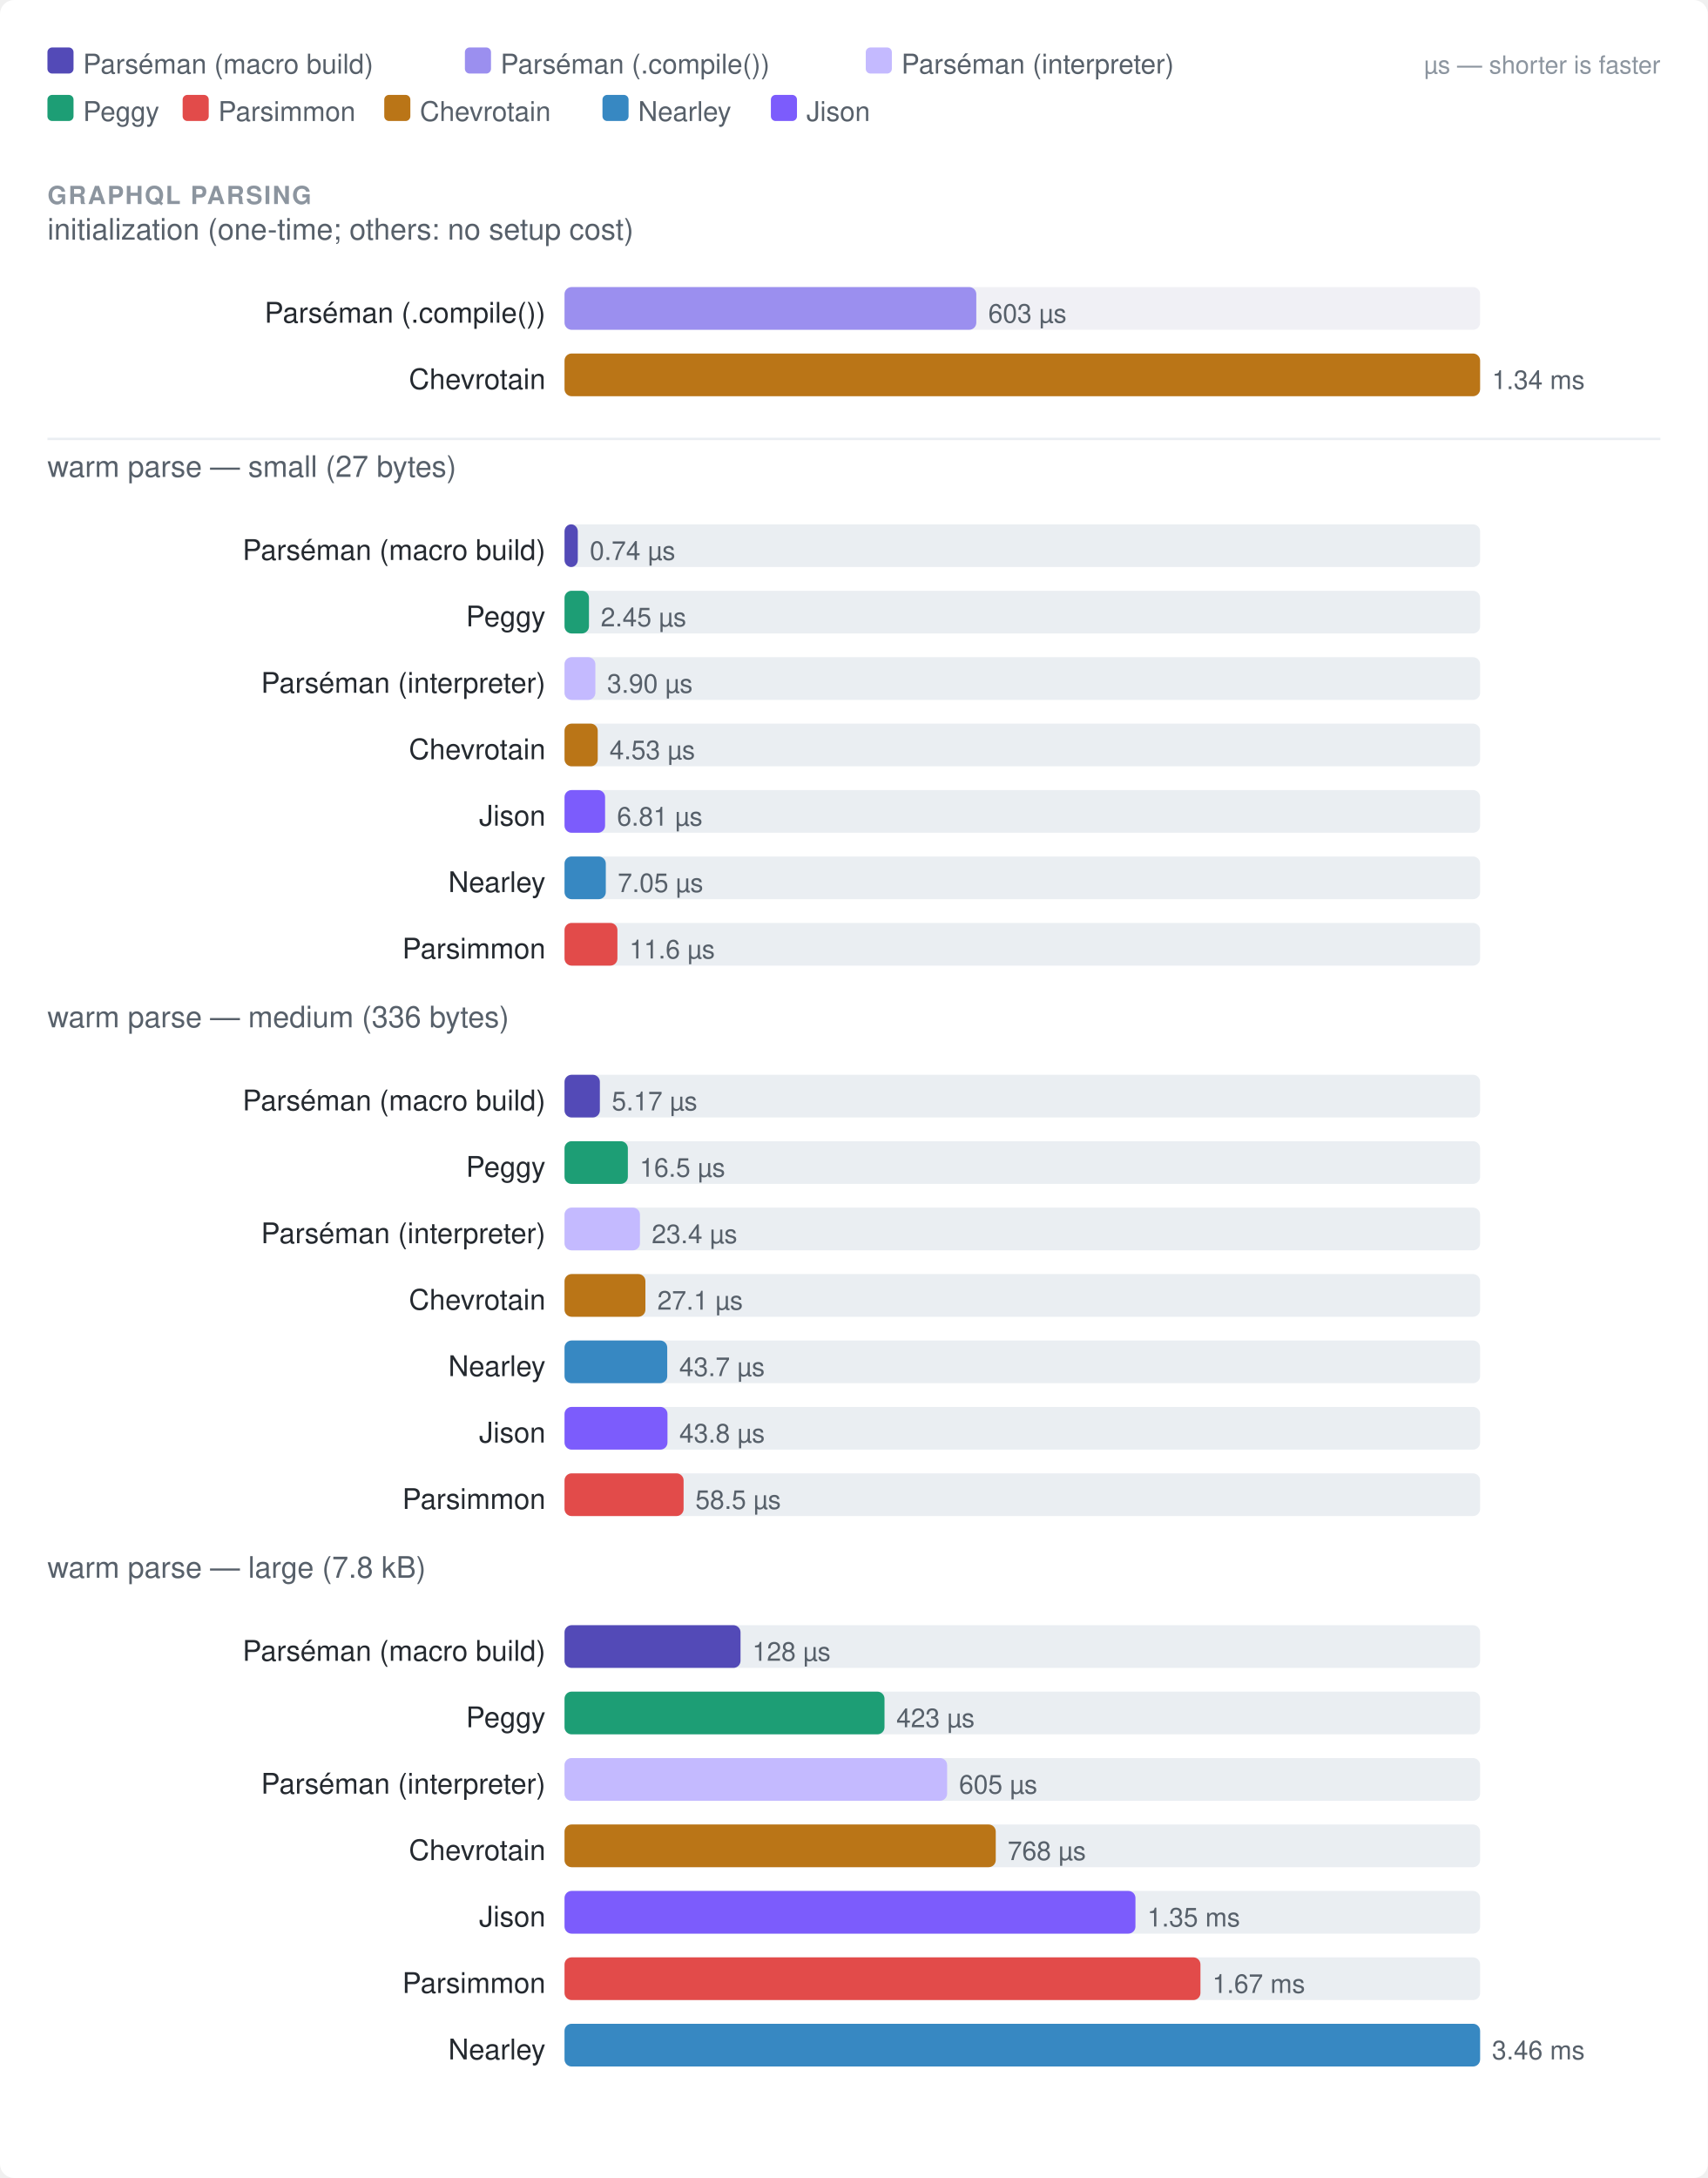
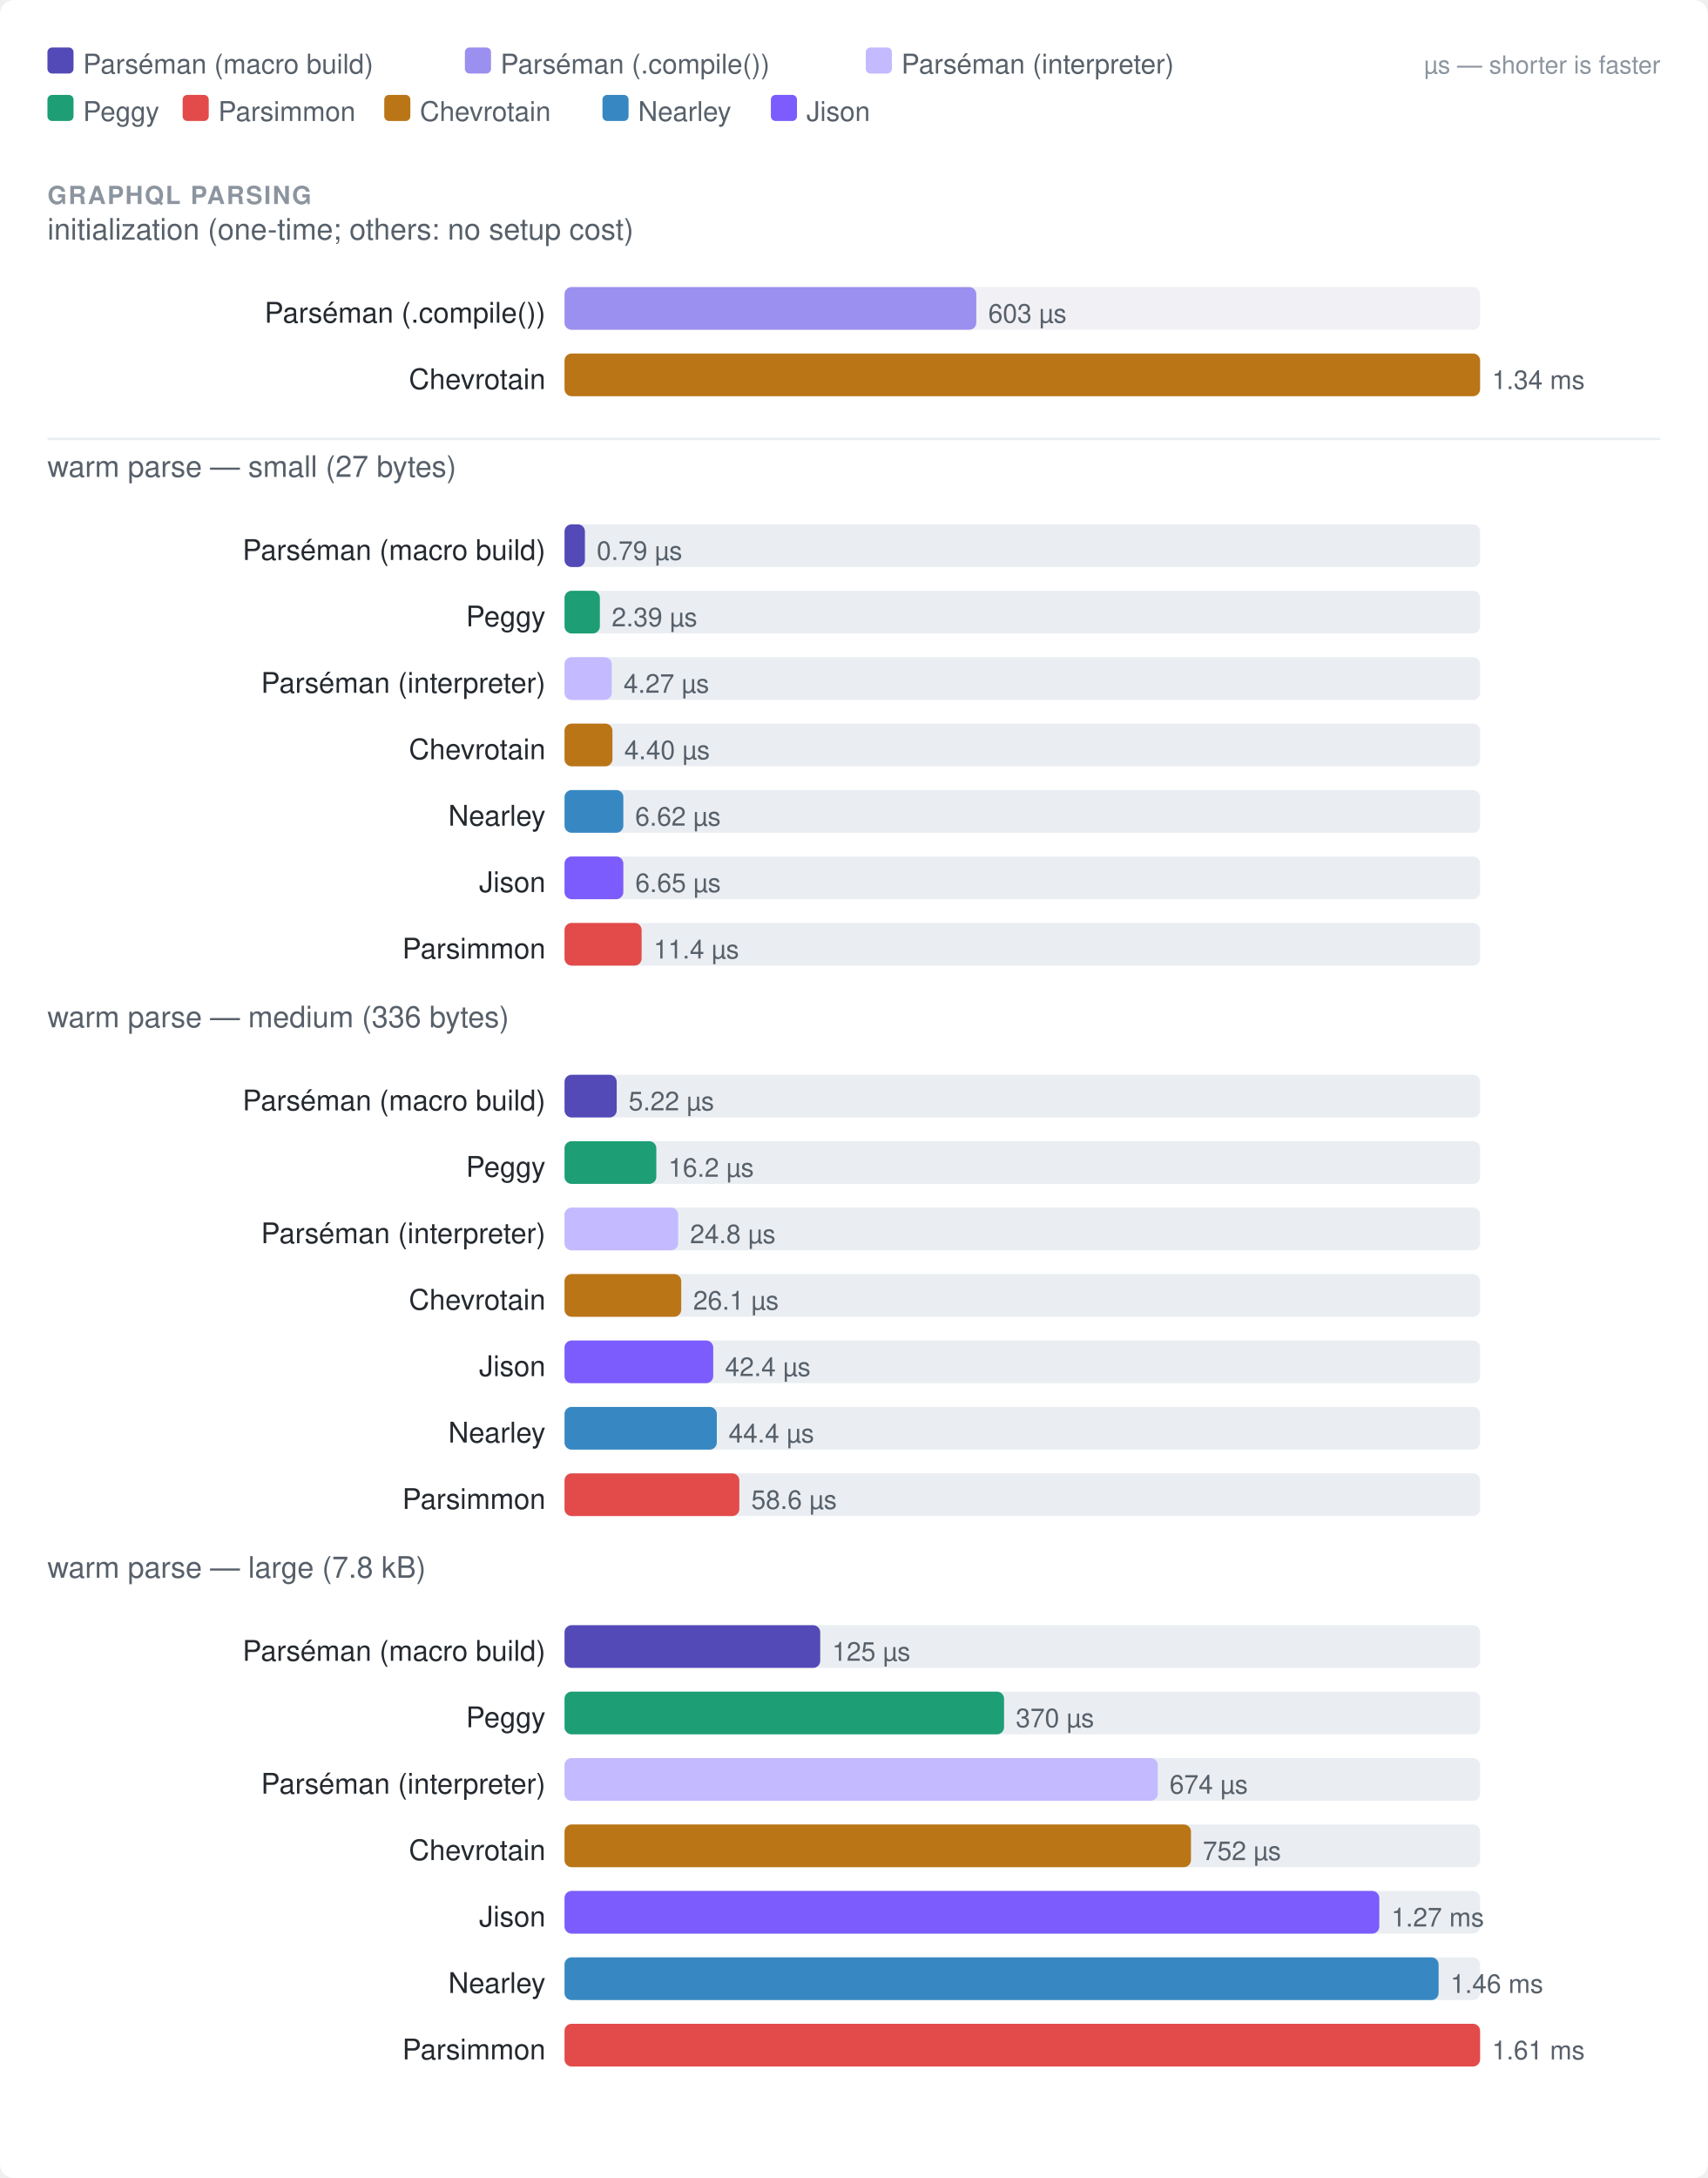
<svg xmlns="http://www.w3.org/2000/svg" viewBox="0 0 720 918" width="720" height="918">
  <rect width="720" height="918" fill="white" rx="6" />
  <rect x="20" y="20" width="11" height="11" rx="2" fill="#534AB7" />
  <text x="35" y="31" font-size="11.5" fill="#57606a" font-family="-apple-system,BlinkMacSystemFont,'Segoe UI',Helvetica,Arial,sans-serif">Parséman (macro build)</text>
  <rect x="196" y="20" width="11" height="11" rx="2" fill="#9B8FEF" />
  <text x="211" y="31" font-size="11.5" fill="#57606a" font-family="-apple-system,BlinkMacSystemFont,'Segoe UI',Helvetica,Arial,sans-serif">Parséman (.compile())</text>
  <rect x="365" y="20" width="11" height="11" rx="2" fill="#C4BAFF" />
  <text x="380" y="31" font-size="11.5" fill="#57606a" font-family="-apple-system,BlinkMacSystemFont,'Segoe UI',Helvetica,Arial,sans-serif">Parséman (interpreter)</text>
  <rect x="20" y="40" width="11" height="11" rx="2" fill="#1D9E75" />
  <text x="35" y="51" font-size="11.5" fill="#57606a" font-family="-apple-system,BlinkMacSystemFont,'Segoe UI',Helvetica,Arial,sans-serif">Peggy</text>
  <rect x="77" y="40" width="11" height="11" rx="2" fill="#E24B4A" />
  <text x="92" y="51" font-size="11.5" fill="#57606a" font-family="-apple-system,BlinkMacSystemFont,'Segoe UI',Helvetica,Arial,sans-serif">Parsimmon</text>
  <rect x="162" y="40" width="11" height="11" rx="2" fill="#BA7517" />
  <text x="177" y="51" font-size="11.5" fill="#57606a" font-family="-apple-system,BlinkMacSystemFont,'Segoe UI',Helvetica,Arial,sans-serif">Chevrotain</text>
  <rect x="254" y="40" width="11" height="11" rx="2" fill="#3788C2" />
  <text x="269" y="51" font-size="11.5" fill="#57606a" font-family="-apple-system,BlinkMacSystemFont,'Segoe UI',Helvetica,Arial,sans-serif">Nearley</text>
  <rect x="325" y="40" width="11" height="11" rx="2" fill="#7C5CFC" />
  <text x="340" y="51" font-size="11.5" fill="#57606a" font-family="-apple-system,BlinkMacSystemFont,'Segoe UI',Helvetica,Arial,sans-serif">Jison</text>
  <text x="700" y="31" font-size="10.5" fill="#8c959f" text-anchor="end" font-family="-apple-system,BlinkMacSystemFont,'Segoe UI',Helvetica,Arial,sans-serif">µs — shorter is faster</text>
  <text x="20" y="86" font-size="10.5" font-weight="600" fill="#8c959f" letter-spacing="0.06em" font-family="-apple-system,BlinkMacSystemFont,'Segoe UI',Helvetica,Arial,sans-serif">GRAPHQL PARSING</text>
  <text x="20" y="101" font-size="12.5" fill="#57606a" font-family="-apple-system,BlinkMacSystemFont,'Segoe UI',Helvetica,Arial,sans-serif">initialization (one-time; others: no setup cost)</text>
  <text x="230" y="136" text-anchor="end" font-size="12" fill="#24292f" font-family="-apple-system,BlinkMacSystemFont,'Segoe UI',Helvetica,Arial,sans-serif">Parséman (.compile())</text>
  <rect x="238" y="121" width="386" height="18" rx="3" fill="#f0f0f5" />
  <rect x="238" y="121" width="173.6" height="18" rx="3" fill="#9B8FEF" />
  <text x="416.639" y="136" font-size="11" fill="#57606a" font-family="-apple-system,BlinkMacSystemFont,'Segoe UI',Helvetica,Arial,sans-serif">603 µs</text>
  <text x="230" y="164" text-anchor="end" font-size="12" fill="#24292f" font-family="-apple-system,BlinkMacSystemFont,'Segoe UI',Helvetica,Arial,sans-serif">Chevrotain</text>
  <rect x="238" y="149" width="386" height="18" rx="3" fill="#f0f0f5" />
  <rect x="238" y="149" width="386.0" height="18" rx="3" fill="#BA7517" />
  <text x="629" y="164" font-size="11" fill="#57606a" font-family="-apple-system,BlinkMacSystemFont,'Segoe UI',Helvetica,Arial,sans-serif">1.34 ms</text>
  <line x1="20" y1="185" x2="700" y2="185" stroke="#eaeef2" stroke-width="1" />
  <text x="20" y="201" font-size="12.5" fill="#57606a" font-family="-apple-system,BlinkMacSystemFont,'Segoe UI',Helvetica,Arial,sans-serif">warm parse — small  (27 bytes)</text>
  <text x="230" y="236" text-anchor="end" font-size="12" fill="#24292f" font-family="-apple-system,BlinkMacSystemFont,'Segoe UI',Helvetica,Arial,sans-serif">Parséman (macro build)</text>
  <rect x="238" y="221" width="386" height="18" rx="3" fill="#eaeef2" />
-   <rect x="238" y="221" width="5.6" height="18" rx="3" fill="#534AB7" />
-   <text x="248.642" y="236" font-size="11" fill="#57606a" font-family="-apple-system,BlinkMacSystemFont,'Segoe UI',Helvetica,Arial,sans-serif">0.74 µs</text>
+   <rect x="238" y="221" width="8.6" height="18" rx="3" fill="#534AB7" />
+   <text x="251.559" y="236" font-size="11" fill="#57606a" font-family="-apple-system,BlinkMacSystemFont,'Segoe UI',Helvetica,Arial,sans-serif">0.79 µs</text>
  <text x="230" y="264" text-anchor="end" font-size="12" fill="#24292f" font-family="-apple-system,BlinkMacSystemFont,'Segoe UI',Helvetica,Arial,sans-serif">Peggy</text>
  <rect x="238" y="249" width="386" height="18" rx="3" fill="#eaeef2" />
-   <rect x="238" y="249" width="10.3" height="18" rx="3" fill="#1D9E75" />
-   <text x="253.266" y="264" font-size="11" fill="#57606a" font-family="-apple-system,BlinkMacSystemFont,'Segoe UI',Helvetica,Arial,sans-serif">2.45 µs</text>
+   <rect x="238" y="249" width="14.9" height="18" rx="3" fill="#1D9E75" />
+   <text x="257.887" y="264" font-size="11" fill="#57606a" font-family="-apple-system,BlinkMacSystemFont,'Segoe UI',Helvetica,Arial,sans-serif">2.39 µs</text>
  <text x="230" y="292" text-anchor="end" font-size="12" fill="#24292f" font-family="-apple-system,BlinkMacSystemFont,'Segoe UI',Helvetica,Arial,sans-serif">Parséman (interpreter)</text>
  <rect x="238" y="277" width="386" height="18" rx="3" fill="#eaeef2" />
-   <rect x="238" y="277" width="13.0" height="18" rx="3" fill="#C4BAFF" />
-   <text x="255.952" y="292" font-size="11" fill="#57606a" font-family="-apple-system,BlinkMacSystemFont,'Segoe UI',Helvetica,Arial,sans-serif">3.90 µs</text>
+   <rect x="238" y="277" width="19.9" height="18" rx="3" fill="#C4BAFF" />
+   <text x="262.898" y="292" font-size="11" fill="#57606a" font-family="-apple-system,BlinkMacSystemFont,'Segoe UI',Helvetica,Arial,sans-serif">4.27 µs</text>
  <text x="230" y="320" text-anchor="end" font-size="12" fill="#24292f" font-family="-apple-system,BlinkMacSystemFont,'Segoe UI',Helvetica,Arial,sans-serif">Chevrotain</text>
  <rect x="238" y="305" width="386" height="18" rx="3" fill="#eaeef2" />
-   <rect x="238" y="305" width="14.0" height="18" rx="3" fill="#BA7517" />
-   <text x="256.959" y="320" font-size="11" fill="#57606a" font-family="-apple-system,BlinkMacSystemFont,'Segoe UI',Helvetica,Arial,sans-serif">4.53 µs</text>
-   <text x="230" y="348" text-anchor="end" font-size="12" fill="#24292f" font-family="-apple-system,BlinkMacSystemFont,'Segoe UI',Helvetica,Arial,sans-serif">Jison</text>
+   <rect x="238" y="305" width="20.2" height="18" rx="3" fill="#BA7517" />
+   <text x="263.199" y="320" font-size="11" fill="#57606a" font-family="-apple-system,BlinkMacSystemFont,'Segoe UI',Helvetica,Arial,sans-serif">4.40 µs</text>
+   <text x="230" y="348" text-anchor="end" font-size="12" fill="#24292f" font-family="-apple-system,BlinkMacSystemFont,'Segoe UI',Helvetica,Arial,sans-serif">Nearley</text>
  <rect x="238" y="333" width="386" height="18" rx="3" fill="#eaeef2" />
-   <rect x="238" y="333" width="17.1" height="18" rx="3" fill="#7C5CFC" />
-   <text x="260.115" y="348" font-size="11" fill="#57606a" font-family="-apple-system,BlinkMacSystemFont,'Segoe UI',Helvetica,Arial,sans-serif">6.81 µs</text>
-   <text x="230" y="376" text-anchor="end" font-size="12" fill="#24292f" font-family="-apple-system,BlinkMacSystemFont,'Segoe UI',Helvetica,Arial,sans-serif">Nearley</text>
+   <rect x="238" y="333" width="24.8" height="18" rx="3" fill="#3788C2" />
+   <text x="267.776" y="348" font-size="11" fill="#57606a" font-family="-apple-system,BlinkMacSystemFont,'Segoe UI',Helvetica,Arial,sans-serif">6.62 µs</text>
+   <text x="230" y="376" text-anchor="end" font-size="12" fill="#24292f" font-family="-apple-system,BlinkMacSystemFont,'Segoe UI',Helvetica,Arial,sans-serif">Jison</text>
  <rect x="238" y="361" width="386" height="18" rx="3" fill="#eaeef2" />
-   <rect x="238" y="361" width="17.4" height="18" rx="3" fill="#3788C2" />
-   <text x="260.414" y="376" font-size="11" fill="#57606a" font-family="-apple-system,BlinkMacSystemFont,'Segoe UI',Helvetica,Arial,sans-serif">7.05 µs</text>
+   <rect x="238" y="361" width="24.8" height="18" rx="3" fill="#7C5CFC" />
+   <text x="267.832" y="376" font-size="11" fill="#57606a" font-family="-apple-system,BlinkMacSystemFont,'Segoe UI',Helvetica,Arial,sans-serif">6.65 µs</text>
  <text x="230" y="404" text-anchor="end" font-size="12" fill="#24292f" font-family="-apple-system,BlinkMacSystemFont,'Segoe UI',Helvetica,Arial,sans-serif">Parsimmon</text>
  <rect x="238" y="389" width="386" height="18" rx="3" fill="#eaeef2" />
-   <rect x="238" y="389" width="22.3" height="18" rx="3" fill="#E24B4A" />
-   <text x="265.328" y="404" font-size="11" fill="#57606a" font-family="-apple-system,BlinkMacSystemFont,'Segoe UI',Helvetica,Arial,sans-serif">11.6 µs</text>
+   <rect x="238" y="389" width="32.5" height="18" rx="3" fill="#E24B4A" />
+   <text x="275.513" y="404" font-size="11" fill="#57606a" font-family="-apple-system,BlinkMacSystemFont,'Segoe UI',Helvetica,Arial,sans-serif">11.4 µs</text>
  <text x="20" y="433" font-size="12.5" fill="#57606a" font-family="-apple-system,BlinkMacSystemFont,'Segoe UI',Helvetica,Arial,sans-serif">warm parse — medium  (336 bytes)</text>
  <text x="230" y="468" text-anchor="end" font-size="12" fill="#24292f" font-family="-apple-system,BlinkMacSystemFont,'Segoe UI',Helvetica,Arial,sans-serif">Parséman (macro build)</text>
  <rect x="238" y="453" width="386" height="18" rx="3" fill="#eaeef2" />
-   <rect x="238" y="453" width="14.9" height="18" rx="3" fill="#534AB7" />
-   <text x="257.913" y="468" font-size="11" fill="#57606a" font-family="-apple-system,BlinkMacSystemFont,'Segoe UI',Helvetica,Arial,sans-serif">5.17 µs</text>
+   <rect x="238" y="453" width="22.0" height="18" rx="3" fill="#534AB7" />
+   <text x="265.001" y="468" font-size="11" fill="#57606a" font-family="-apple-system,BlinkMacSystemFont,'Segoe UI',Helvetica,Arial,sans-serif">5.22 µs</text>
  <text x="230" y="496" text-anchor="end" font-size="12" fill="#24292f" font-family="-apple-system,BlinkMacSystemFont,'Segoe UI',Helvetica,Arial,sans-serif">Peggy</text>
  <rect x="238" y="481" width="386" height="18" rx="3" fill="#eaeef2" />
-   <rect x="238" y="481" width="26.7" height="18" rx="3" fill="#1D9E75" />
-   <text x="269.665" y="496" font-size="11" fill="#57606a" font-family="-apple-system,BlinkMacSystemFont,'Segoe UI',Helvetica,Arial,sans-serif">16.5 µs</text>
+   <rect x="238" y="481" width="38.7" height="18" rx="3" fill="#1D9E75" />
+   <text x="281.746" y="496" font-size="11" fill="#57606a" font-family="-apple-system,BlinkMacSystemFont,'Segoe UI',Helvetica,Arial,sans-serif">16.2 µs</text>
  <text x="230" y="524" text-anchor="end" font-size="12" fill="#24292f" font-family="-apple-system,BlinkMacSystemFont,'Segoe UI',Helvetica,Arial,sans-serif">Parséman (interpreter)</text>
  <rect x="238" y="509" width="386" height="18" rx="3" fill="#eaeef2" />
-   <rect x="238" y="509" width="31.8" height="18" rx="3" fill="#C4BAFF" />
-   <text x="274.76" y="524" font-size="11" fill="#57606a" font-family="-apple-system,BlinkMacSystemFont,'Segoe UI',Helvetica,Arial,sans-serif">23.4 µs</text>
+   <rect x="238" y="509" width="47.9" height="18" rx="3" fill="#C4BAFF" />
+   <text x="290.915" y="524" font-size="11" fill="#57606a" font-family="-apple-system,BlinkMacSystemFont,'Segoe UI',Helvetica,Arial,sans-serif">24.8 µs</text>
  <text x="230" y="552" text-anchor="end" font-size="12" fill="#24292f" font-family="-apple-system,BlinkMacSystemFont,'Segoe UI',Helvetica,Arial,sans-serif">Chevrotain</text>
  <rect x="238" y="537" width="386" height="18" rx="3" fill="#eaeef2" />
-   <rect x="238" y="537" width="34.1" height="18" rx="3" fill="#BA7517" />
-   <text x="277.123" y="552" font-size="11" fill="#57606a" font-family="-apple-system,BlinkMacSystemFont,'Segoe UI',Helvetica,Arial,sans-serif">27.1 µs</text>
-   <text x="230" y="580" text-anchor="end" font-size="12" fill="#24292f" font-family="-apple-system,BlinkMacSystemFont,'Segoe UI',Helvetica,Arial,sans-serif">Nearley</text>
+   <rect x="238" y="537" width="49.2" height="18" rx="3" fill="#BA7517" />
+   <text x="292.242" y="552" font-size="11" fill="#57606a" font-family="-apple-system,BlinkMacSystemFont,'Segoe UI',Helvetica,Arial,sans-serif">26.1 µs</text>
+   <text x="230" y="580" text-anchor="end" font-size="12" fill="#24292f" font-family="-apple-system,BlinkMacSystemFont,'Segoe UI',Helvetica,Arial,sans-serif">Jison</text>
  <rect x="238" y="565" width="386" height="18" rx="3" fill="#eaeef2" />
-   <rect x="238" y="565" width="43.3" height="18" rx="3" fill="#3788C2" />
-   <text x="286.346" y="580" font-size="11" fill="#57606a" font-family="-apple-system,BlinkMacSystemFont,'Segoe UI',Helvetica,Arial,sans-serif">43.7 µs</text>
-   <text x="230" y="608" text-anchor="end" font-size="12" fill="#24292f" font-family="-apple-system,BlinkMacSystemFont,'Segoe UI',Helvetica,Arial,sans-serif">Jison</text>
+   <rect x="238" y="565" width="62.7" height="18" rx="3" fill="#7C5CFC" />
+   <text x="305.665" y="580" font-size="11" fill="#57606a" font-family="-apple-system,BlinkMacSystemFont,'Segoe UI',Helvetica,Arial,sans-serif">42.4 µs</text>
+   <text x="230" y="608" text-anchor="end" font-size="12" fill="#24292f" font-family="-apple-system,BlinkMacSystemFont,'Segoe UI',Helvetica,Arial,sans-serif">Nearley</text>
  <rect x="238" y="593" width="386" height="18" rx="3" fill="#eaeef2" />
-   <rect x="238" y="593" width="43.4" height="18" rx="3" fill="#7C5CFC" />
-   <text x="286.381" y="608" font-size="11" fill="#57606a" font-family="-apple-system,BlinkMacSystemFont,'Segoe UI',Helvetica,Arial,sans-serif">43.8 µs</text>
+   <rect x="238" y="593" width="64.2" height="18" rx="3" fill="#3788C2" />
+   <text x="307.164" y="608" font-size="11" fill="#57606a" font-family="-apple-system,BlinkMacSystemFont,'Segoe UI',Helvetica,Arial,sans-serif">44.4 µs</text>
  <text x="230" y="636" text-anchor="end" font-size="12" fill="#24292f" font-family="-apple-system,BlinkMacSystemFont,'Segoe UI',Helvetica,Arial,sans-serif">Parsimmon</text>
  <rect x="238" y="621" width="386" height="18" rx="3" fill="#eaeef2" />
-   <rect x="238" y="621" width="50.2" height="18" rx="3" fill="#E24B4A" />
-   <text x="293.163" y="636" font-size="11" fill="#57606a" font-family="-apple-system,BlinkMacSystemFont,'Segoe UI',Helvetica,Arial,sans-serif">58.5 µs</text>
+   <rect x="238" y="621" width="73.7" height="18" rx="3" fill="#E24B4A" />
+   <text x="316.72" y="636" font-size="11" fill="#57606a" font-family="-apple-system,BlinkMacSystemFont,'Segoe UI',Helvetica,Arial,sans-serif">58.6 µs</text>
  <text x="20" y="665" font-size="12.5" fill="#57606a" font-family="-apple-system,BlinkMacSystemFont,'Segoe UI',Helvetica,Arial,sans-serif">warm parse — large  (7.8 kB)</text>
  <text x="230" y="700" text-anchor="end" font-size="12" fill="#24292f" font-family="-apple-system,BlinkMacSystemFont,'Segoe UI',Helvetica,Arial,sans-serif">Parséman (macro build)</text>
  <rect x="238" y="685" width="386" height="18" rx="3" fill="#eaeef2" />
-   <rect x="238" y="685" width="74.2" height="18" rx="3" fill="#534AB7" />
-   <text x="317.167" y="700" font-size="11" fill="#57606a" font-family="-apple-system,BlinkMacSystemFont,'Segoe UI',Helvetica,Arial,sans-serif">128 µs</text>
+   <rect x="238" y="685" width="107.8" height="18" rx="3" fill="#534AB7" />
+   <text x="350.806" y="700" font-size="11" fill="#57606a" font-family="-apple-system,BlinkMacSystemFont,'Segoe UI',Helvetica,Arial,sans-serif">125 µs</text>
  <text x="230" y="728" text-anchor="end" font-size="12" fill="#24292f" font-family="-apple-system,BlinkMacSystemFont,'Segoe UI',Helvetica,Arial,sans-serif">Peggy</text>
  <rect x="238" y="713" width="386" height="18" rx="3" fill="#eaeef2" />
-   <rect x="238" y="713" width="134.9" height="18" rx="3" fill="#1D9E75" />
-   <text x="377.886" y="728" font-size="11" fill="#57606a" font-family="-apple-system,BlinkMacSystemFont,'Segoe UI',Helvetica,Arial,sans-serif">423 µs</text>
+   <rect x="238" y="713" width="185.3" height="18" rx="3" fill="#1D9E75" />
+   <text x="428.255" y="728" font-size="11" fill="#57606a" font-family="-apple-system,BlinkMacSystemFont,'Segoe UI',Helvetica,Arial,sans-serif">370 µs</text>
  <text x="230" y="756" text-anchor="end" font-size="12" fill="#24292f" font-family="-apple-system,BlinkMacSystemFont,'Segoe UI',Helvetica,Arial,sans-serif">Parséman (interpreter)</text>
  <rect x="238" y="741" width="386" height="18" rx="3" fill="#eaeef2" />
-   <rect x="238" y="741" width="161.3" height="18" rx="3" fill="#C4BAFF" />
-   <text x="404.318" y="756" font-size="11" fill="#57606a" font-family="-apple-system,BlinkMacSystemFont,'Segoe UI',Helvetica,Arial,sans-serif">605 µs</text>
+   <rect x="238" y="741" width="250.1" height="18" rx="3" fill="#C4BAFF" />
+   <text x="493.076" y="756" font-size="11" fill="#57606a" font-family="-apple-system,BlinkMacSystemFont,'Segoe UI',Helvetica,Arial,sans-serif">674 µs</text>
  <text x="230" y="784" text-anchor="end" font-size="12" fill="#24292f" font-family="-apple-system,BlinkMacSystemFont,'Segoe UI',Helvetica,Arial,sans-serif">Chevrotain</text>
  <rect x="238" y="769" width="386" height="18" rx="3" fill="#eaeef2" />
-   <rect x="238" y="769" width="181.8" height="18" rx="3" fill="#BA7517" />
-   <text x="424.803" y="784" font-size="11" fill="#57606a" font-family="-apple-system,BlinkMacSystemFont,'Segoe UI',Helvetica,Arial,sans-serif">768 µs</text>
+   <rect x="238" y="769" width="264.1" height="18" rx="3" fill="#BA7517" />
+   <text x="507.065" y="784" font-size="11" fill="#57606a" font-family="-apple-system,BlinkMacSystemFont,'Segoe UI',Helvetica,Arial,sans-serif">752 µs</text>
  <text x="230" y="812" text-anchor="end" font-size="12" fill="#24292f" font-family="-apple-system,BlinkMacSystemFont,'Segoe UI',Helvetica,Arial,sans-serif">Jison</text>
  <rect x="238" y="797" width="386" height="18" rx="3" fill="#eaeef2" />
-   <rect x="238" y="797" width="240.7" height="18" rx="3" fill="#7C5CFC" />
-   <text x="483.693" y="812" font-size="11" fill="#57606a" font-family="-apple-system,BlinkMacSystemFont,'Segoe UI',Helvetica,Arial,sans-serif">1.35 ms</text>
-   <text x="230" y="840" text-anchor="end" font-size="12" fill="#24292f" font-family="-apple-system,BlinkMacSystemFont,'Segoe UI',Helvetica,Arial,sans-serif">Parsimmon</text>
+   <rect x="238" y="797" width="343.5" height="18" rx="3" fill="#7C5CFC" />
+   <text x="586.546" y="812" font-size="11" fill="#57606a" font-family="-apple-system,BlinkMacSystemFont,'Segoe UI',Helvetica,Arial,sans-serif">1.27 ms</text>
+   <text x="230" y="840" text-anchor="end" font-size="12" fill="#24292f" font-family="-apple-system,BlinkMacSystemFont,'Segoe UI',Helvetica,Arial,sans-serif">Nearley</text>
  <rect x="238" y="825" width="386" height="18" rx="3" fill="#eaeef2" />
-   <rect x="238" y="825" width="268.1" height="18" rx="3" fill="#E24B4A" />
-   <text x="511.109" y="840" font-size="11" fill="#57606a" font-family="-apple-system,BlinkMacSystemFont,'Segoe UI',Helvetica,Arial,sans-serif">1.67 ms</text>
-   <text x="230" y="868" text-anchor="end" font-size="12" fill="#24292f" font-family="-apple-system,BlinkMacSystemFont,'Segoe UI',Helvetica,Arial,sans-serif">Nearley</text>
+   <rect x="238" y="825" width="368.5" height="18" rx="3" fill="#3788C2" />
+   <text x="611.496" y="840" font-size="11" fill="#57606a" font-family="-apple-system,BlinkMacSystemFont,'Segoe UI',Helvetica,Arial,sans-serif">1.46 ms</text>
+   <text x="230" y="868" text-anchor="end" font-size="12" fill="#24292f" font-family="-apple-system,BlinkMacSystemFont,'Segoe UI',Helvetica,Arial,sans-serif">Parsimmon</text>
  <rect x="238" y="853" width="386" height="18" rx="3" fill="#eaeef2" />
-   <rect x="238" y="853" width="386.0" height="18" rx="3" fill="#3788C2" />
-   <text x="629" y="868" font-size="11" fill="#57606a" font-family="-apple-system,BlinkMacSystemFont,'Segoe UI',Helvetica,Arial,sans-serif">3.46 ms</text>
+   <rect x="238" y="853" width="386.0" height="18" rx="3" fill="#E24B4A" />
+   <text x="629" y="868" font-size="11" fill="#57606a" font-family="-apple-system,BlinkMacSystemFont,'Segoe UI',Helvetica,Arial,sans-serif">1.61 ms</text>
</svg>
